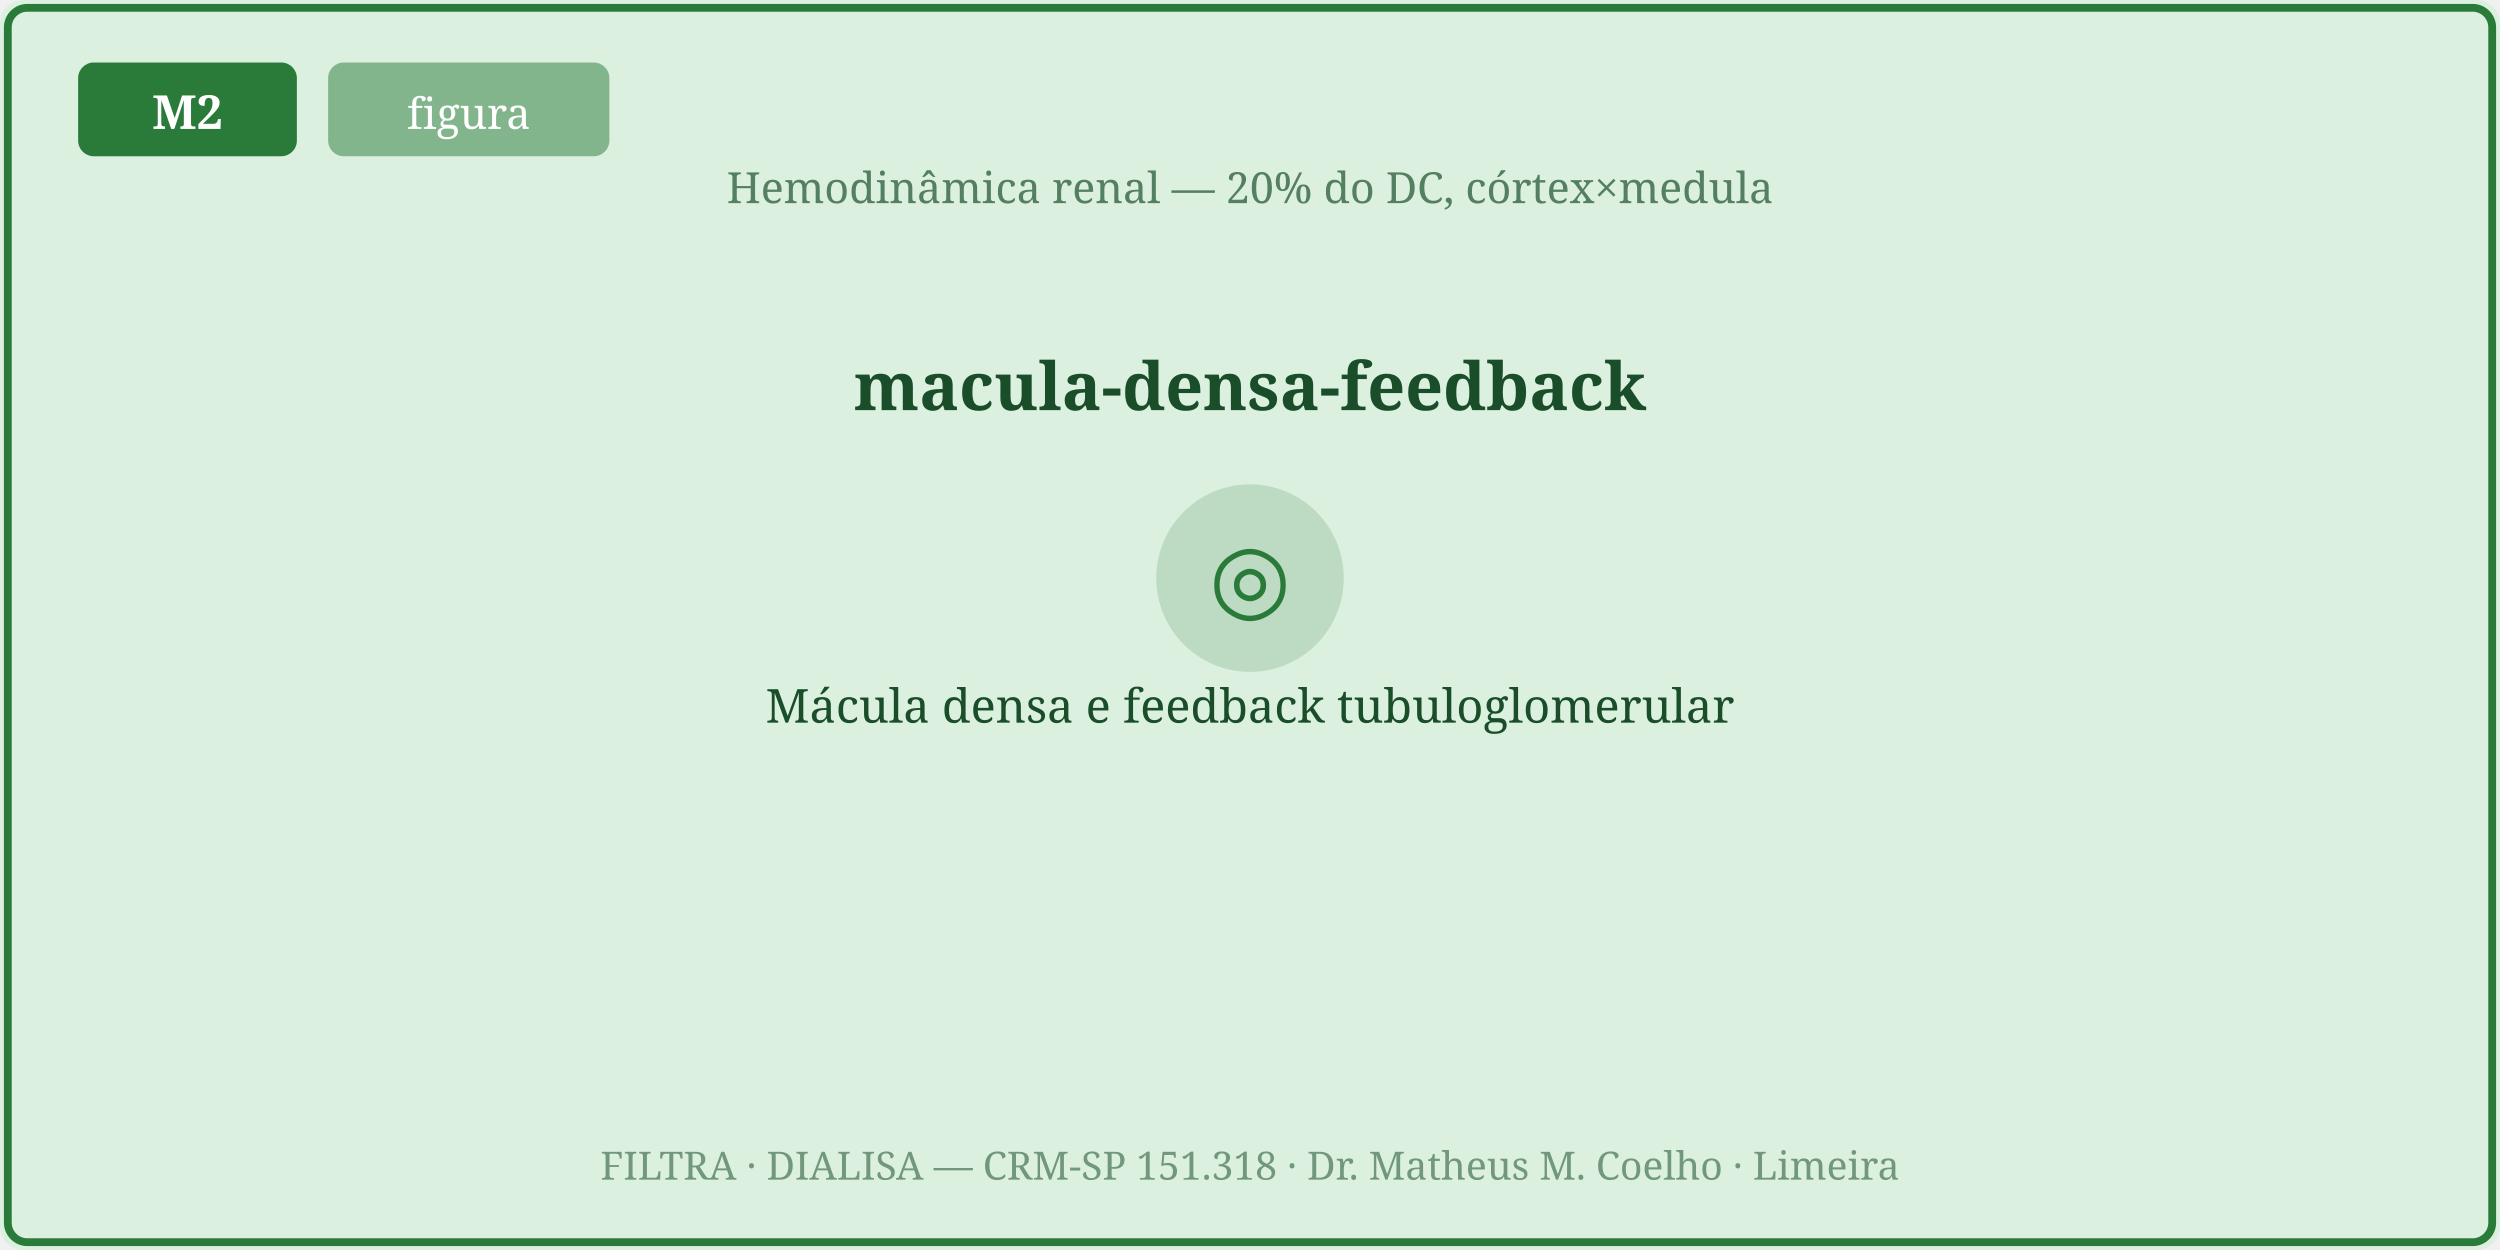
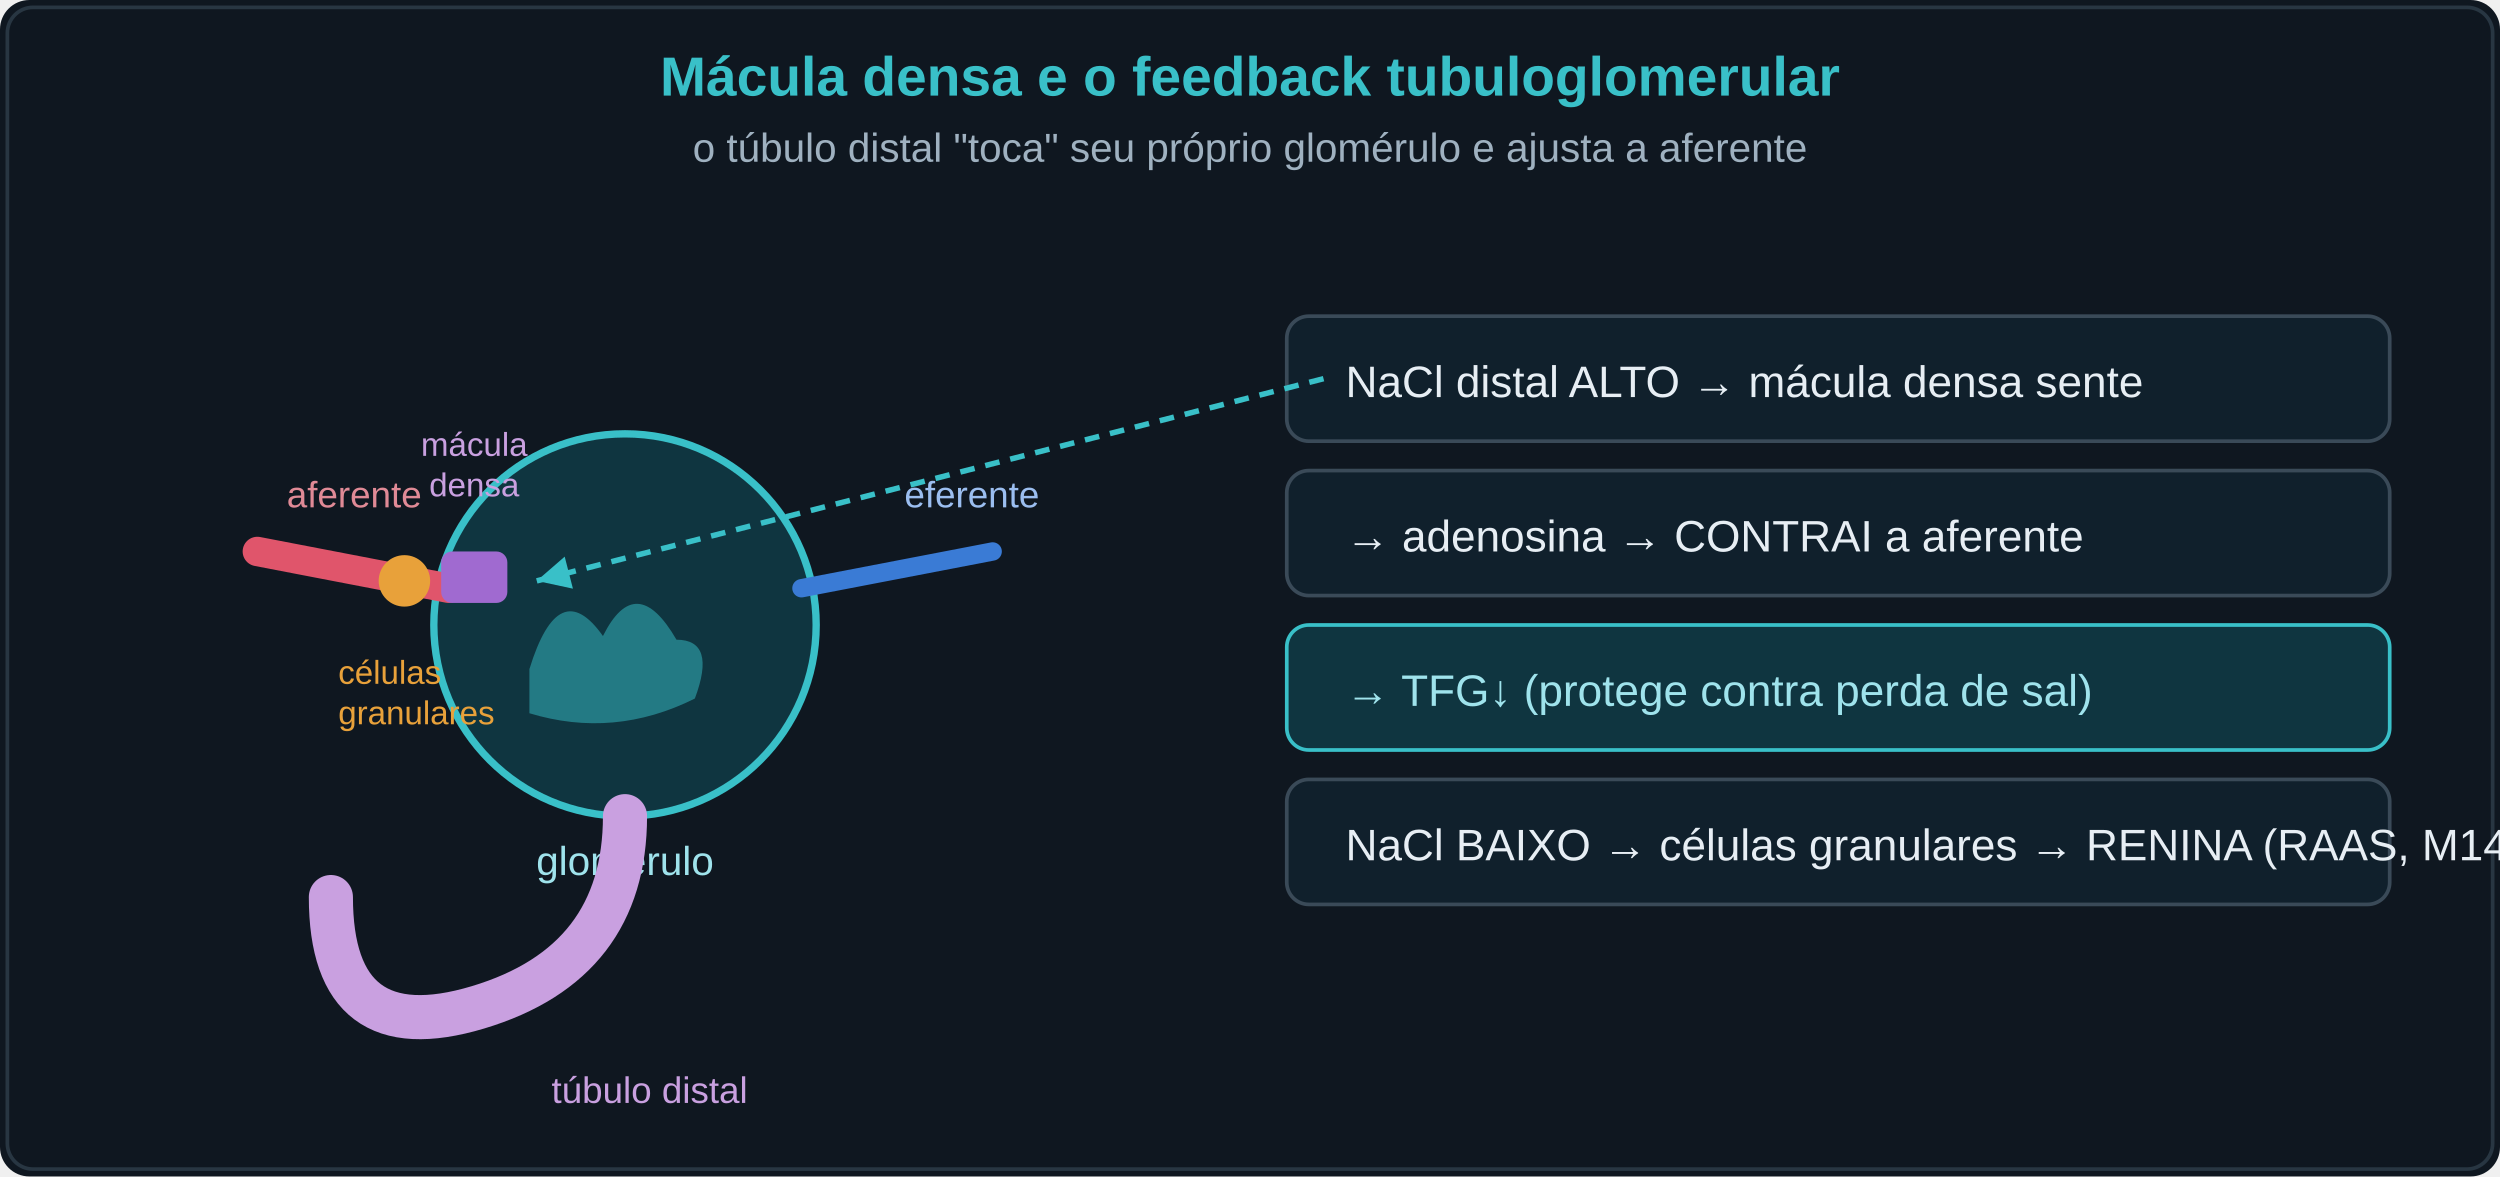
- <svg xmlns="http://www.w3.org/2000/svg" viewBox="0 0 640 320" font-family="Georgia,serif">
-   <rect width="640" height="320" fill="#dcf0e0" rx="6" />
-   <rect x="2" y="2" width="636" height="316" rx="5" fill="none" stroke="#2a7a3a" stroke-width="2" />
-   <rect x="20" y="16" width="56" height="24" rx="4" fill="#2a7a3a" />
-   <text x="48" y="33" text-anchor="middle" font-size="12" font-weight="bold" fill="white">M2</text>
-   <rect x="84" y="16" width="72" height="24" rx="4" fill="#2a7a3a" opacity="0.5" />
-   <text x="120" y="33" text-anchor="middle" font-size="11" fill="white">figura</text>
-   <text x="320" y="52" text-anchor="middle" font-size="11" fill="#1a4e2a" opacity="0.7">Hemodinâmica renal — 20% do DC, córtex×medula</text>
-   <text x="320" y="105" text-anchor="middle" font-size="17" font-weight="bold" fill="#1a4e2a">macula-densa-feedback</text>
-   <circle cx="320" cy="148" r="24" fill="#2a7a3a" opacity="0.18" />
-   <text x="320" y="156" text-anchor="middle" font-size="24" fill="#2a7a3a">◎</text>
-   <text x="320" y="185" text-anchor="middle" font-size="12" fill="#1a4e2a">Mácula densa e feedback tubuloglomerular</text>
-   <text x="320" y="302" text-anchor="middle" font-size="10" fill="#1a4e2a" opacity="0.55">FILTRA · DIALISA — CRM-SP 151.318 · Dr. Matheus M. Coelho · Limeira</text>
+ <svg xmlns="http://www.w3.org/2000/svg" viewBox="0 0 680 320" font-family="system-ui,Arial,sans-serif">
+   <defs>
+     <marker id="m" markerWidth="8" markerHeight="8" refX="6" refY="3" orient="auto">
+       <path d="M0,0 L6,3 L0,6 z" fill="#39c0c8" />
+     </marker>
+   </defs>
+   <rect width="680" height="320" rx="8" fill="#0f1720" />
+   <rect x="2" y="2" width="676" height="316" rx="7" fill="none" stroke="#283642" />
+   <text x="340" y="26" text-anchor="middle" font-size="15" font-weight="bold" fill="#39c0c8">Mácula densa e o feedback tubuloglomerular</text>
+   <text x="340" y="44" text-anchor="middle" font-size="11" fill="#9fb1c0">o túbulo distal "toca" seu próprio glomérulo e ajusta a aferente</text>
+   <circle cx="170" cy="170" r="52" fill="#0f3540" stroke="#39c0c8" stroke-width="2" />
+   <path d="M144,182 q8,-26 20,-9 q9,-18 20,1 q11,0 5,16 q-22,11 -45,4 z" fill="#39c0c8" fill-opacity="0.5" />
+   <text x="170" y="238" text-anchor="middle" font-size="11" fill="#9fe3ec">glomérulo</text>
+   <line x1="70" y1="150" x2="122" y2="160" stroke="#e0556b" stroke-width="8" stroke-linecap="round" />
+   <text x="78" y="138" font-size="10" fill="#e08a96">aferente</text>
+   <line x1="218" y1="160" x2="270" y2="150" stroke="#3a7bd5" stroke-width="5" stroke-linecap="round" />
+   <text x="246" y="138" font-size="10" fill="#9bbef0">eferente</text>
+   <circle cx="110" cy="158" r="7" fill="#e8a13a" />
+   <text x="92" y="186" font-size="9" fill="#e8a13a">células</text>
+   <text x="92" y="197" font-size="9" fill="#e8a13a">granulares</text>
+   <path d="M170,222 q0,40 -40,52 q-40,12 -40,-30" fill="none" stroke="#c9a0e0" stroke-width="12" stroke-linecap="round" />
+   <rect x="120" y="150" width="18" height="14" rx="3" fill="#a06ad0" />
+   <text x="129" y="124" text-anchor="middle" font-size="9" fill="#c9a0e0">mácula</text>
+   <text x="129" y="135" text-anchor="middle" font-size="9" fill="#c9a0e0">densa</text>
+   <text x="150" y="300" font-size="10" fill="#c9a0e0">túbulo distal</text>
+   <g font-size="12" fill="#e7eef4">
+     <rect x="350" y="86" width="300" height="34" rx="6" fill="#10202c" stroke="#3a4a58" />
+     <text x="366" y="108">NaCl distal ALTO → mácula densa sente</text>
+     <rect x="350" y="128" width="300" height="34" rx="6" fill="#10202c" stroke="#3a4a58" />
+     <text x="366" y="150">→ adenosina → CONTRAI a aferente</text>
+     <rect x="350" y="170" width="300" height="34" rx="6" fill="#0f3540" stroke="#39c0c8" />
+     <text x="366" y="192" fill="#9fe3ec">→ TFG↓ (protege contra perda de sal)</text>
+     <rect x="350" y="212" width="300" height="34" rx="6" fill="#10202c" stroke="#3a4a58" />
+     <text x="366" y="234">NaCl BAIXO → células granulares → RENINA (RAAS, M14)</text>
+   </g>
+   <line x1="360" y1="103" x2="146" y2="158" stroke="#39c0c8" stroke-width="1.5" stroke-dasharray="4 3" marker-end="url(#m)" />
</svg>
